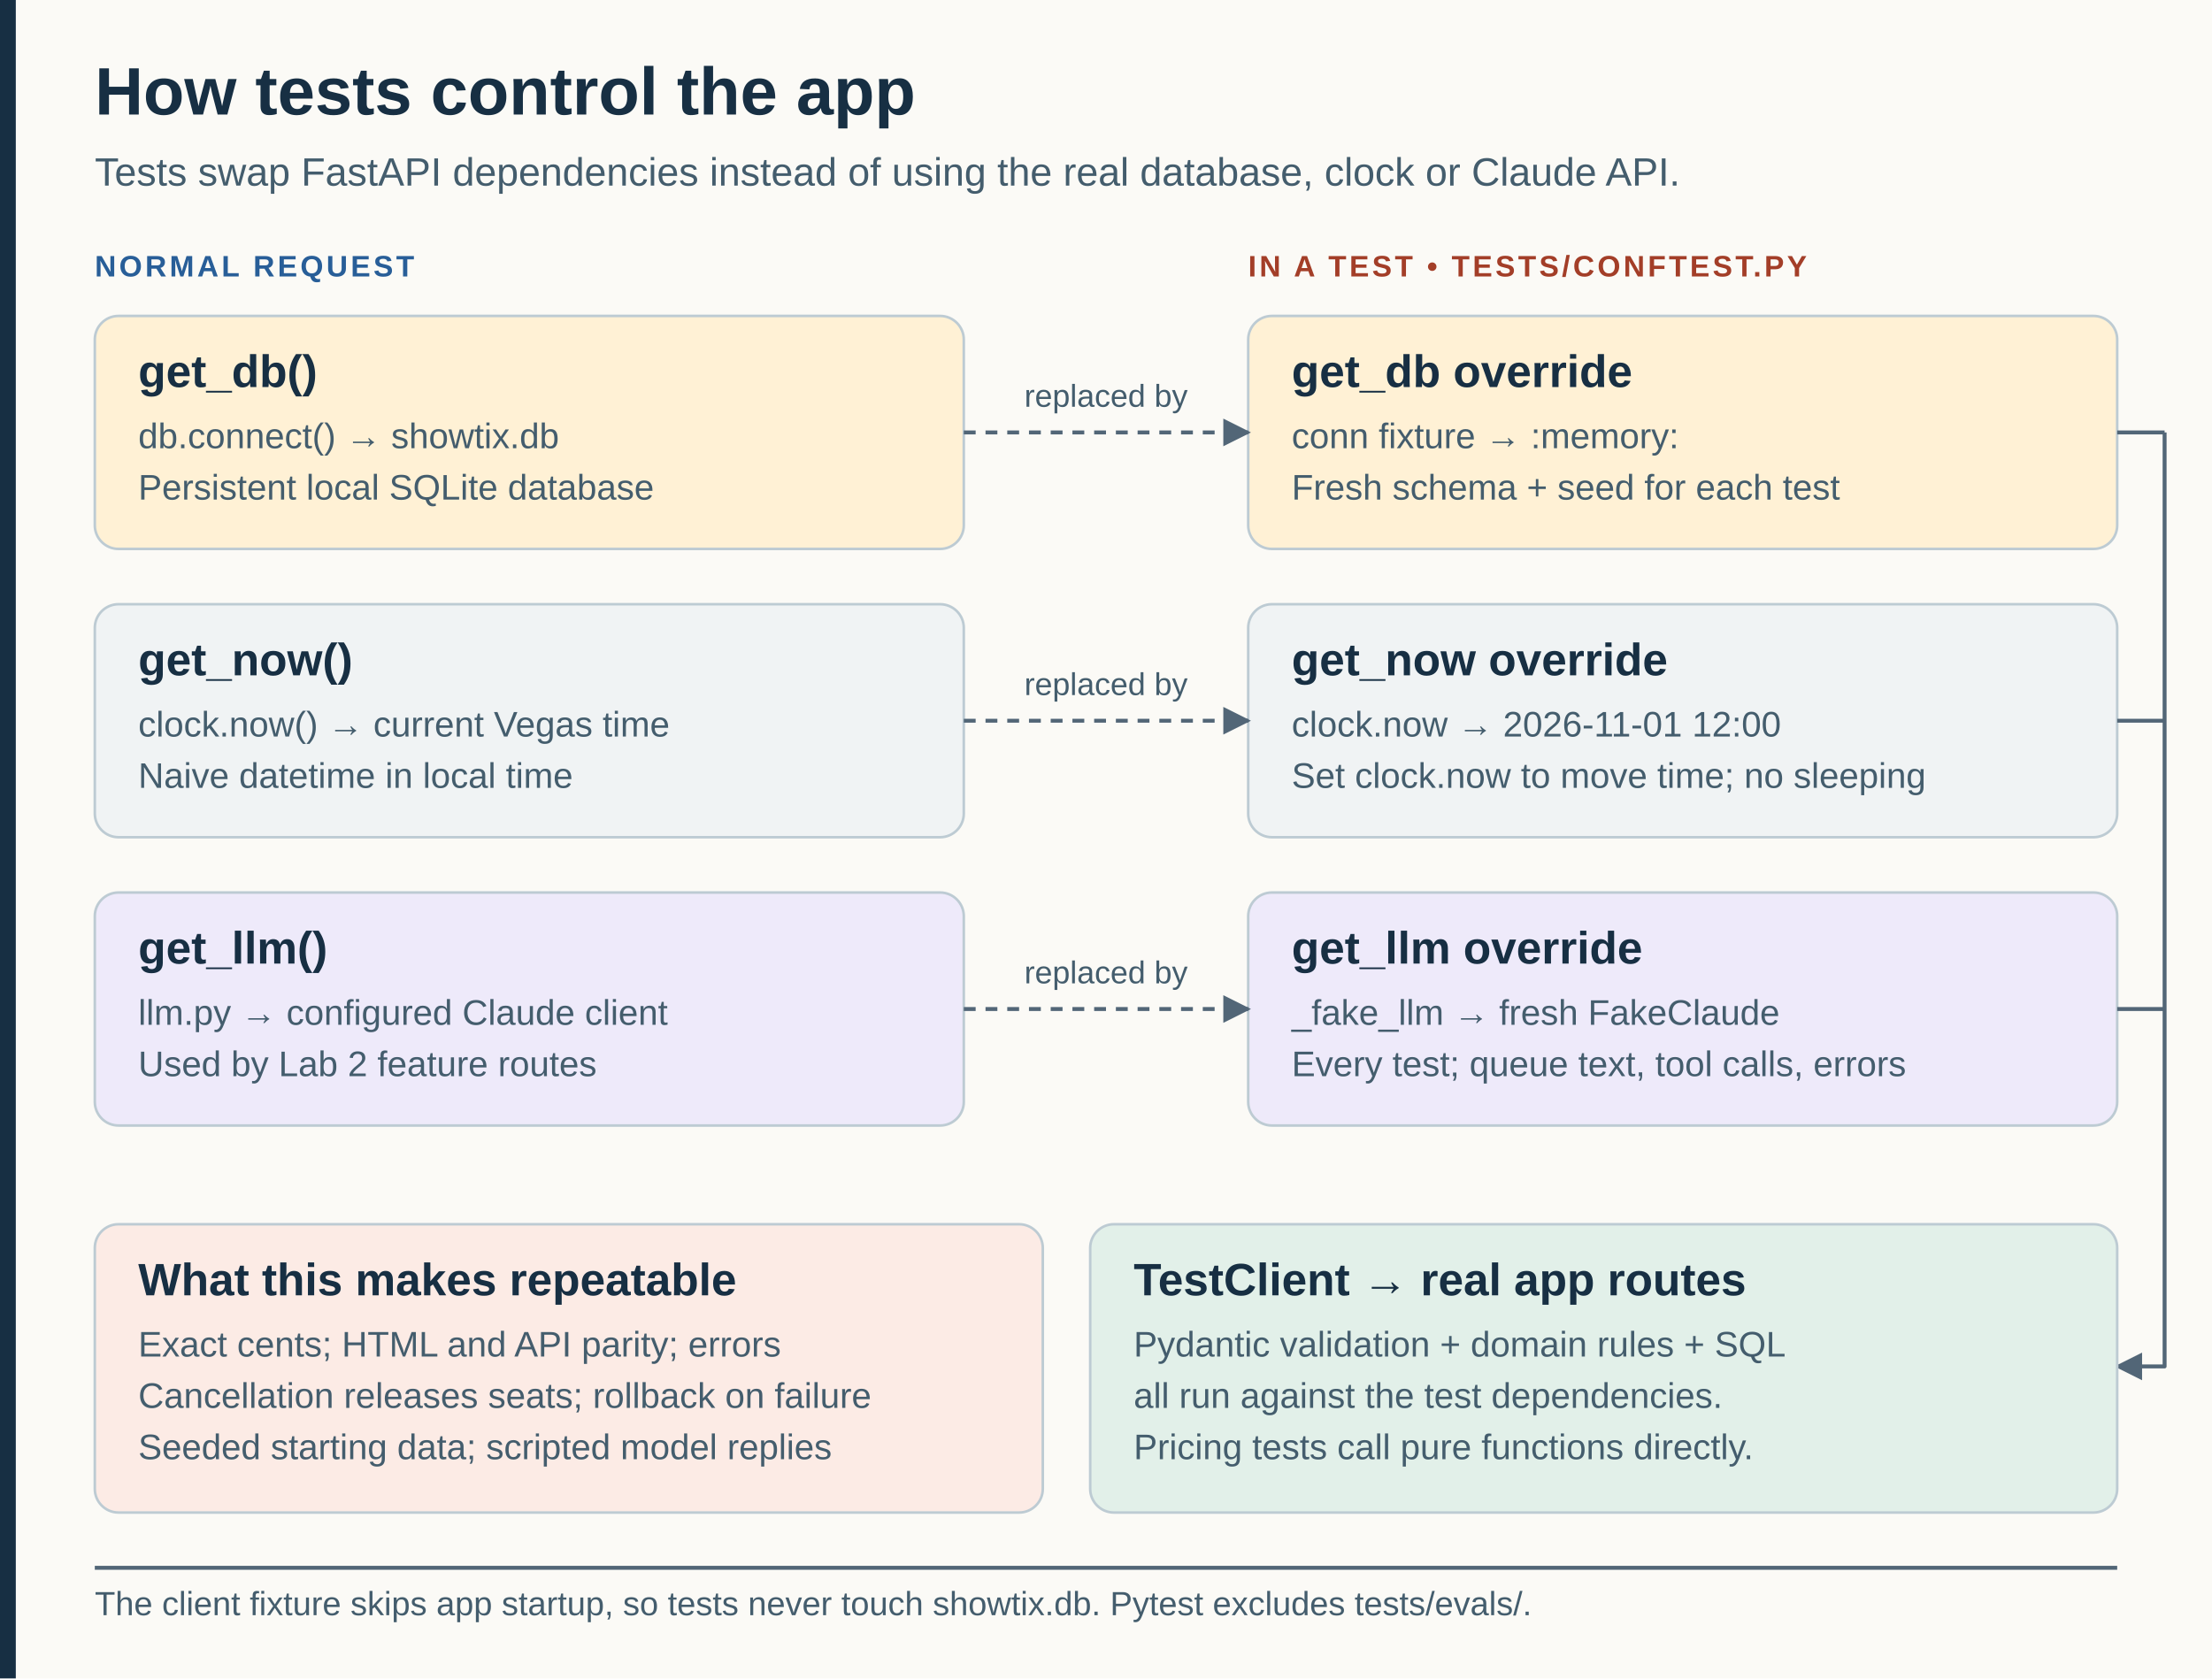
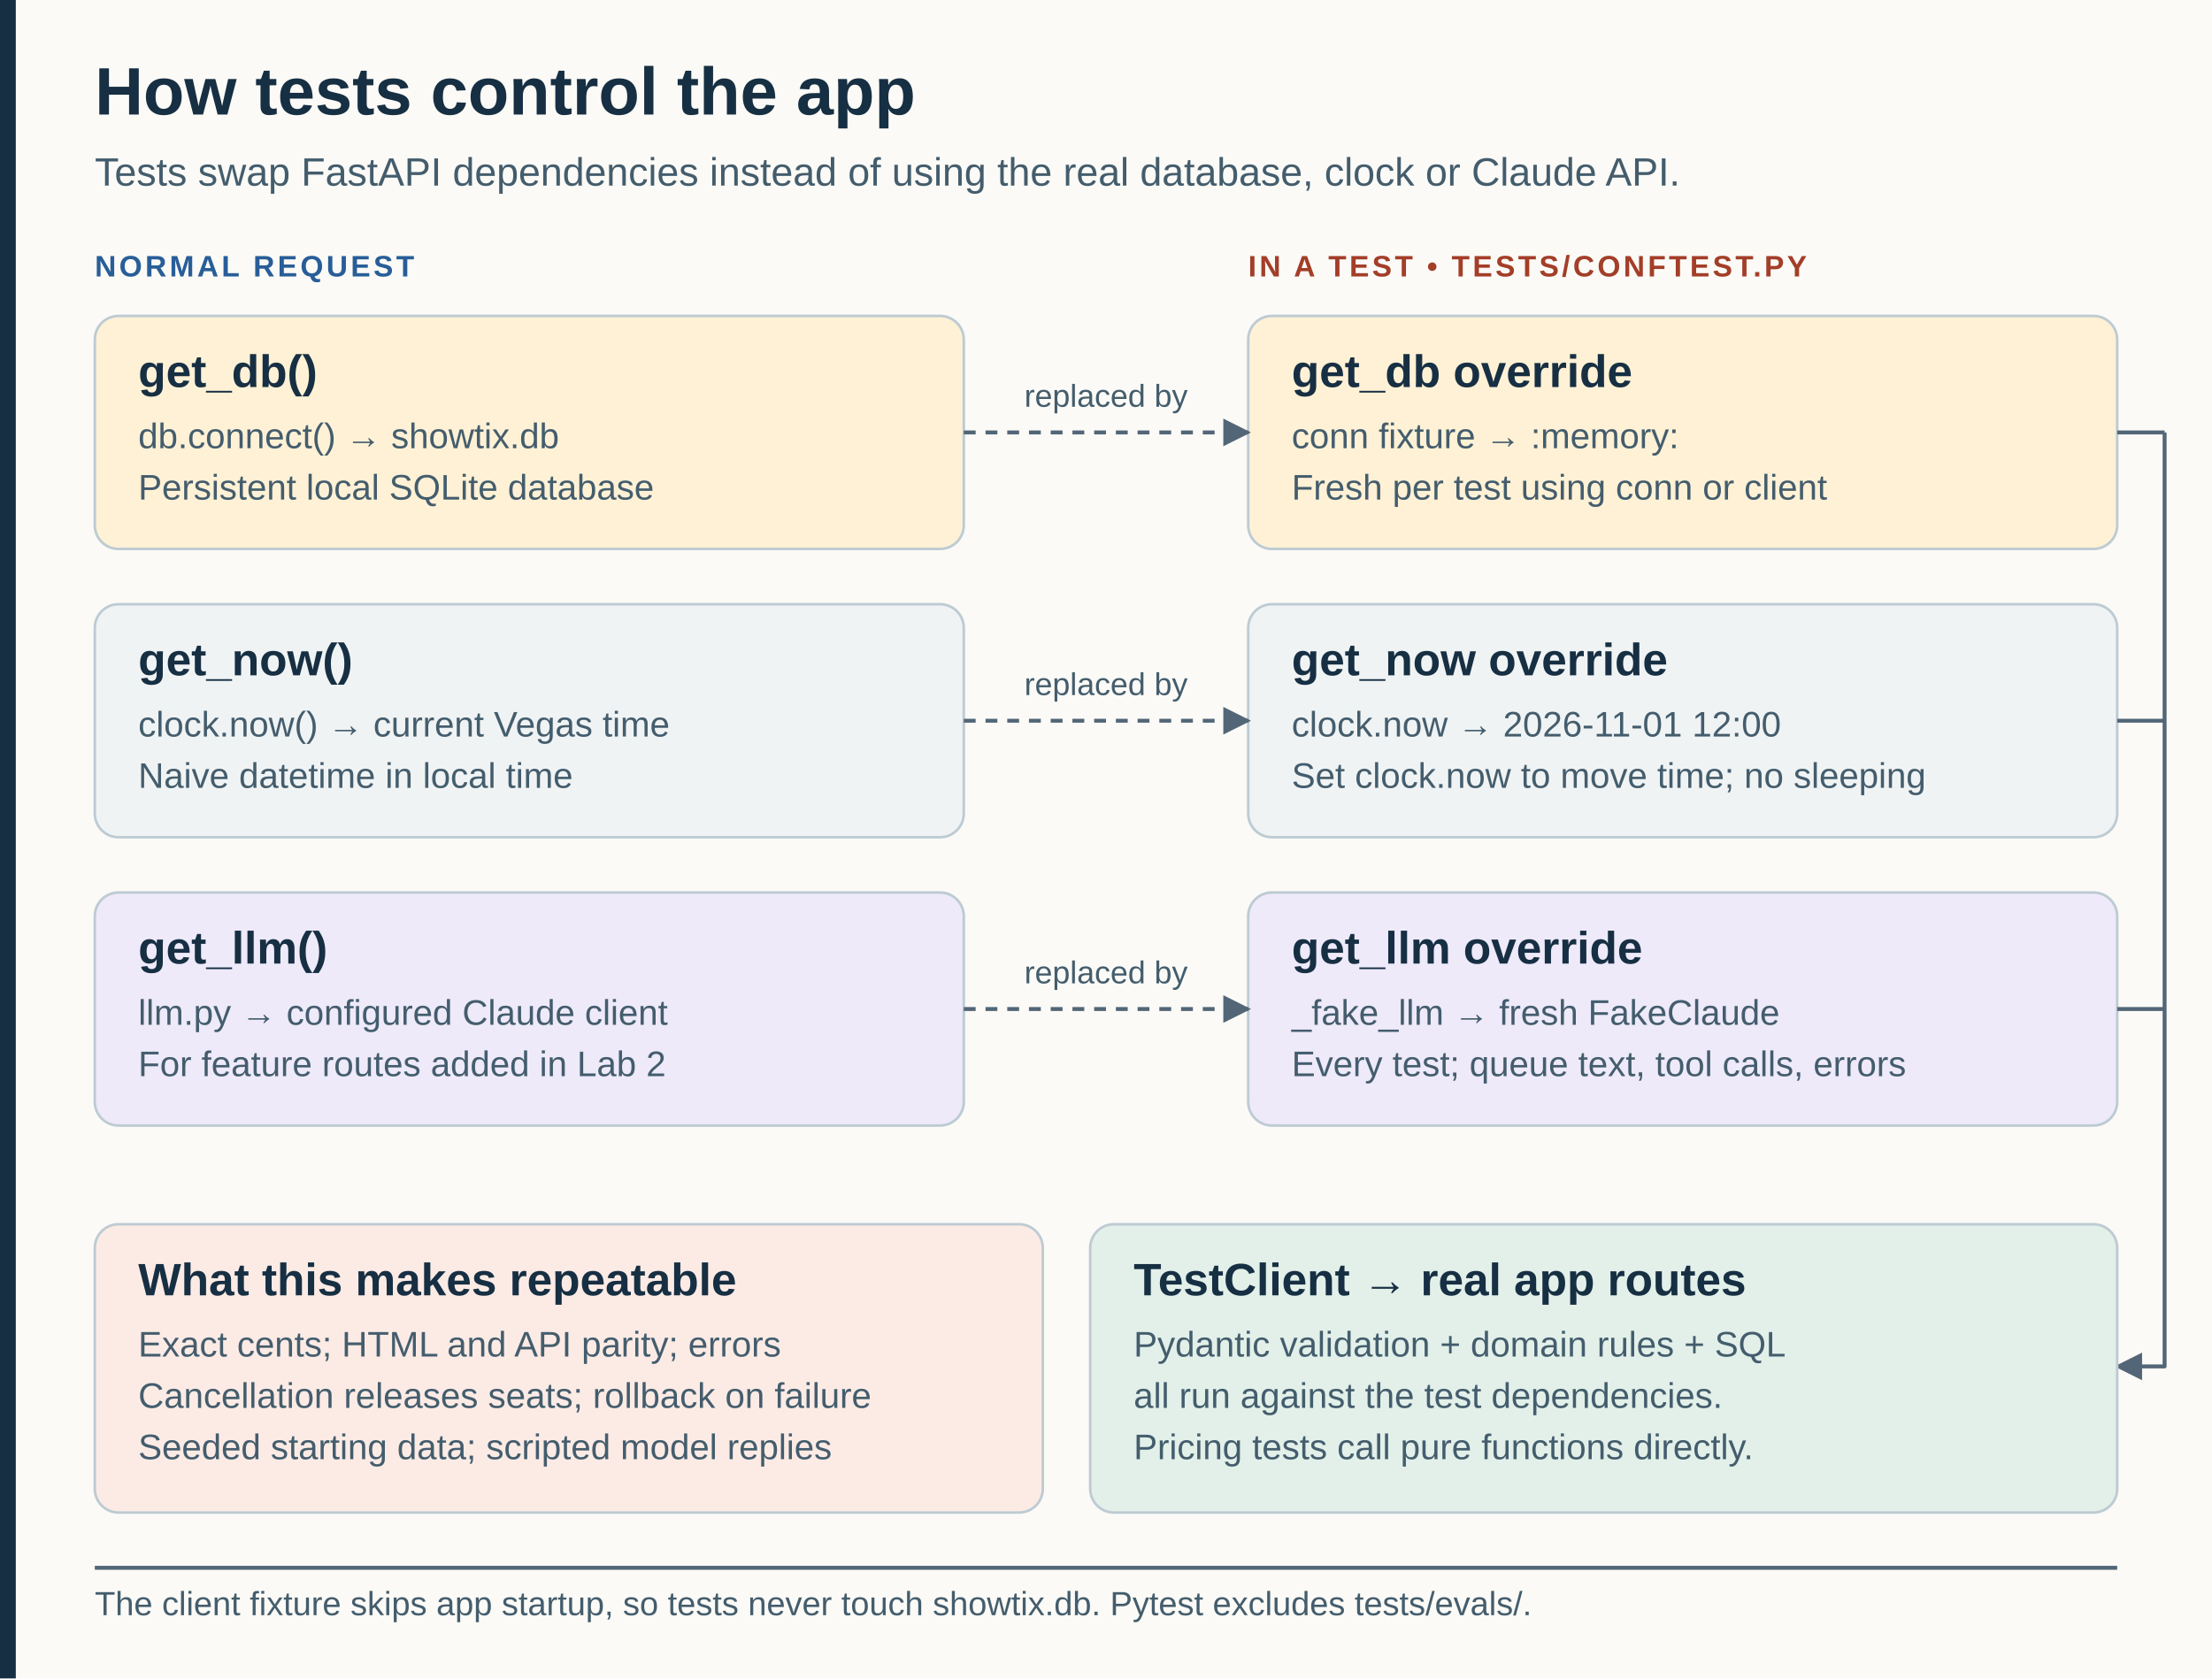
<svg xmlns="http://www.w3.org/2000/svg" width="1120" height="850" viewBox="0 0 1120 850" role="img" aria-labelledby="title description">
  <defs>
    <marker id="arrow" viewBox="0 0 10 10" refX="9" refY="5" markerWidth="7" markerHeight="7" orient="auto-start-reverse">
      <path d="M0 0 10 5 0 10Z" fill="#526677" />
    </marker>
    <style>
      text { font-family: Arial, Helvetica, sans-serif; fill: #172f43; }
      .title { font-size: 34px; font-weight: 700; }
      .heading { font-size: 23px; font-weight: 700; }
      .body { font-size: 20px; fill: #445d6d; }
      .small { font-size: 18px; fill: #445d6d; }
      .note { font-size: 17px; fill: #445d6d; }
      .tag { font-size: 16px; fill: #445d6d; }
      .label { font-size: 15px; font-weight: 700; letter-spacing: 1.5px; }
      .edge { fill: none; stroke: #526677; stroke-width: 2; stroke-linejoin: round; }
      .dash { stroke-dasharray: 6 5; }
      .card { stroke: #bdcbd3; stroke-width: 1.3; }
    </style>
  </defs>
  <rect width="1120" height="850" fill="#fbfaf6" />
  <rect width="8" height="850" fill="#172f43" />
  <text x="48" y="58" class="title">How tests control the app</text>
  <text x="48" y="94" class="body">Tests swap FastAPI dependencies instead of using the real database, clock or Claude API.</text>
  <text x="48" y="140" class="label" style="fill:#285e98">NORMAL REQUEST</text>
  <text x="632" y="140" class="label" style="fill:#a33e28">IN A TEST • TESTS/CONFTEST.PY</text>
  <rect x="48" y="160" width="440" height="118" rx="12" fill="#fff1d5" class="card" />
  <text x="70" y="196" class="heading">get_db()</text>
  <text x="70" y="227" class="small">db.connect() → showtix.db</text>
  <text x="70" y="253" class="small">Persistent local SQLite database</text>
  <rect x="632" y="160" width="440" height="118" rx="12" fill="#fff1d5" class="card" />
  <text x="654" y="196" class="heading">get_db override</text>
  <text x="654" y="227" class="small">conn fixture → :memory:</text>
-   <text x="654" y="253" class="small">Fresh schema + seed for each test</text>
+   <text x="654" y="253" class="small">Fresh per test using conn or client</text>
  <polyline points="488,219 632,219" class="edge dash" marker-end="url(#arrow)" />
  <text x="560" y="206" class="tag" text-anchor="middle">replaced by</text>
  <polyline points="1072,219 1096,219" class="edge" />
  <rect x="48" y="306" width="440" height="118" rx="12" fill="#f0f3f4" class="card" />
  <text x="70" y="342" class="heading">get_now()</text>
  <text x="70" y="373" class="small">clock.now() → current Vegas time</text>
  <text x="70" y="399" class="small">Naive datetime in local time</text>
  <rect x="632" y="306" width="440" height="118" rx="12" fill="#f0f3f4" class="card" />
  <text x="654" y="342" class="heading">get_now override</text>
  <text x="654" y="373" class="small">clock.now → 2026-11-01 12:00</text>
  <text x="654" y="399" class="small">Set clock.now to move time; no sleeping</text>
  <polyline points="488,365 632,365" class="edge dash" marker-end="url(#arrow)" />
  <text x="560" y="352" class="tag" text-anchor="middle">replaced by</text>
  <polyline points="1072,365 1096,365" class="edge" />
  <rect x="48" y="452" width="440" height="118" rx="12" fill="#eeeafa" class="card" />
  <text x="70" y="488" class="heading">get_llm()</text>
  <text x="70" y="519" class="small">llm.py → configured Claude client</text>
-   <text x="70" y="545" class="small">Used by Lab 2 feature routes</text>
+   <text x="70" y="545" class="small">For feature routes added in Lab 2</text>
  <rect x="632" y="452" width="440" height="118" rx="12" fill="#eeeafa" class="card" />
  <text x="654" y="488" class="heading">get_llm override</text>
  <text x="654" y="519" class="small">_fake_llm → fresh FakeClaude</text>
  <text x="654" y="545" class="small">Every test; queue text, tool calls, errors</text>
  <polyline points="488,511 632,511" class="edge dash" marker-end="url(#arrow)" />
  <text x="560" y="498" class="tag" text-anchor="middle">replaced by</text>
  <polyline points="1072,511 1096,511" class="edge" />
  <polyline points="1096,219 1096,692 1072,692" class="edge" marker-end="url(#arrow)" />
  <rect x="48" y="620" width="480" height="146" rx="12" fill="#fcebe5" class="card" />
  <text x="70" y="656" class="heading">What this makes repeatable</text>
  <text x="70" y="687" class="small">Exact cents; HTML and API parity; errors</text>
  <text x="70" y="713" class="small">Cancellation releases seats; rollback on failure</text>
  <text x="70" y="739" class="small">Seeded starting data; scripted model replies</text>
  <rect x="552" y="620" width="520" height="146" rx="12" fill="#e2f0e9" class="card" />
  <text x="574" y="656" class="heading">TestClient → real app routes</text>
  <text x="574" y="687" class="small">Pydantic validation + domain rules + SQL</text>
  <text x="574" y="713" class="small">all run against the test dependencies.</text>
  <text x="574" y="739" class="small">Pricing tests call pure functions directly.</text>
  <polyline points="48,794 1072,794" class="edge" />
  <text x="48" y="818" class="note">The client fixture skips app startup, so tests never touch showtix.db. Pytest excludes tests/evals/.</text>
</svg>
